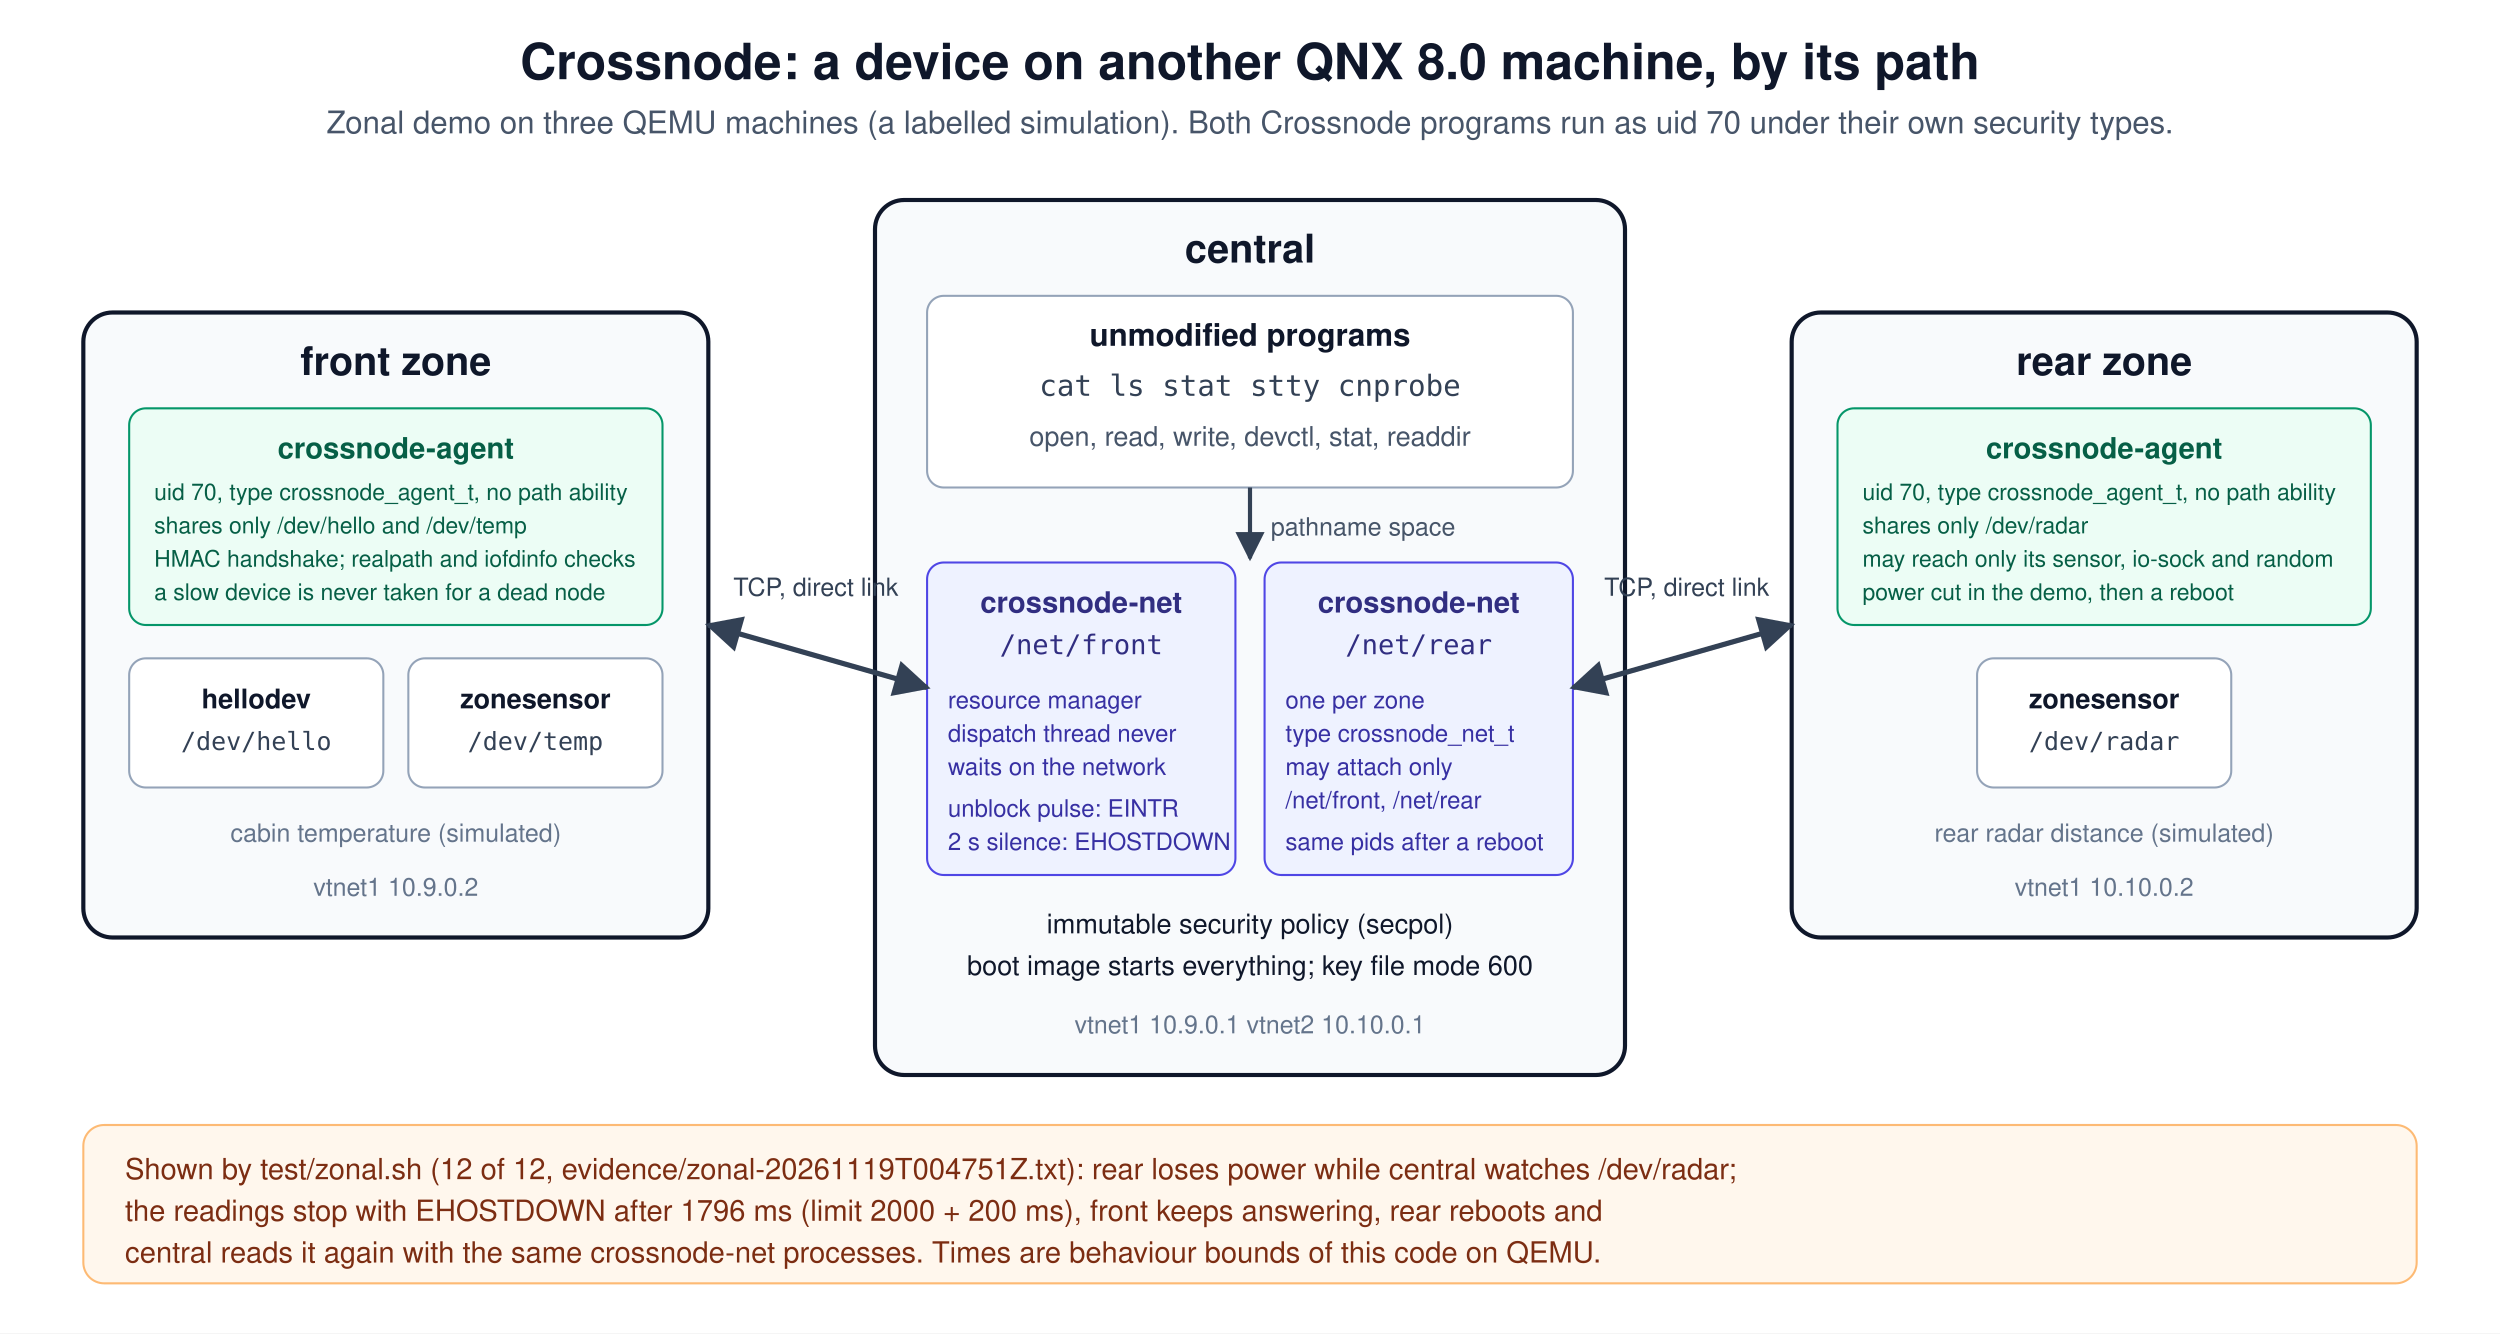
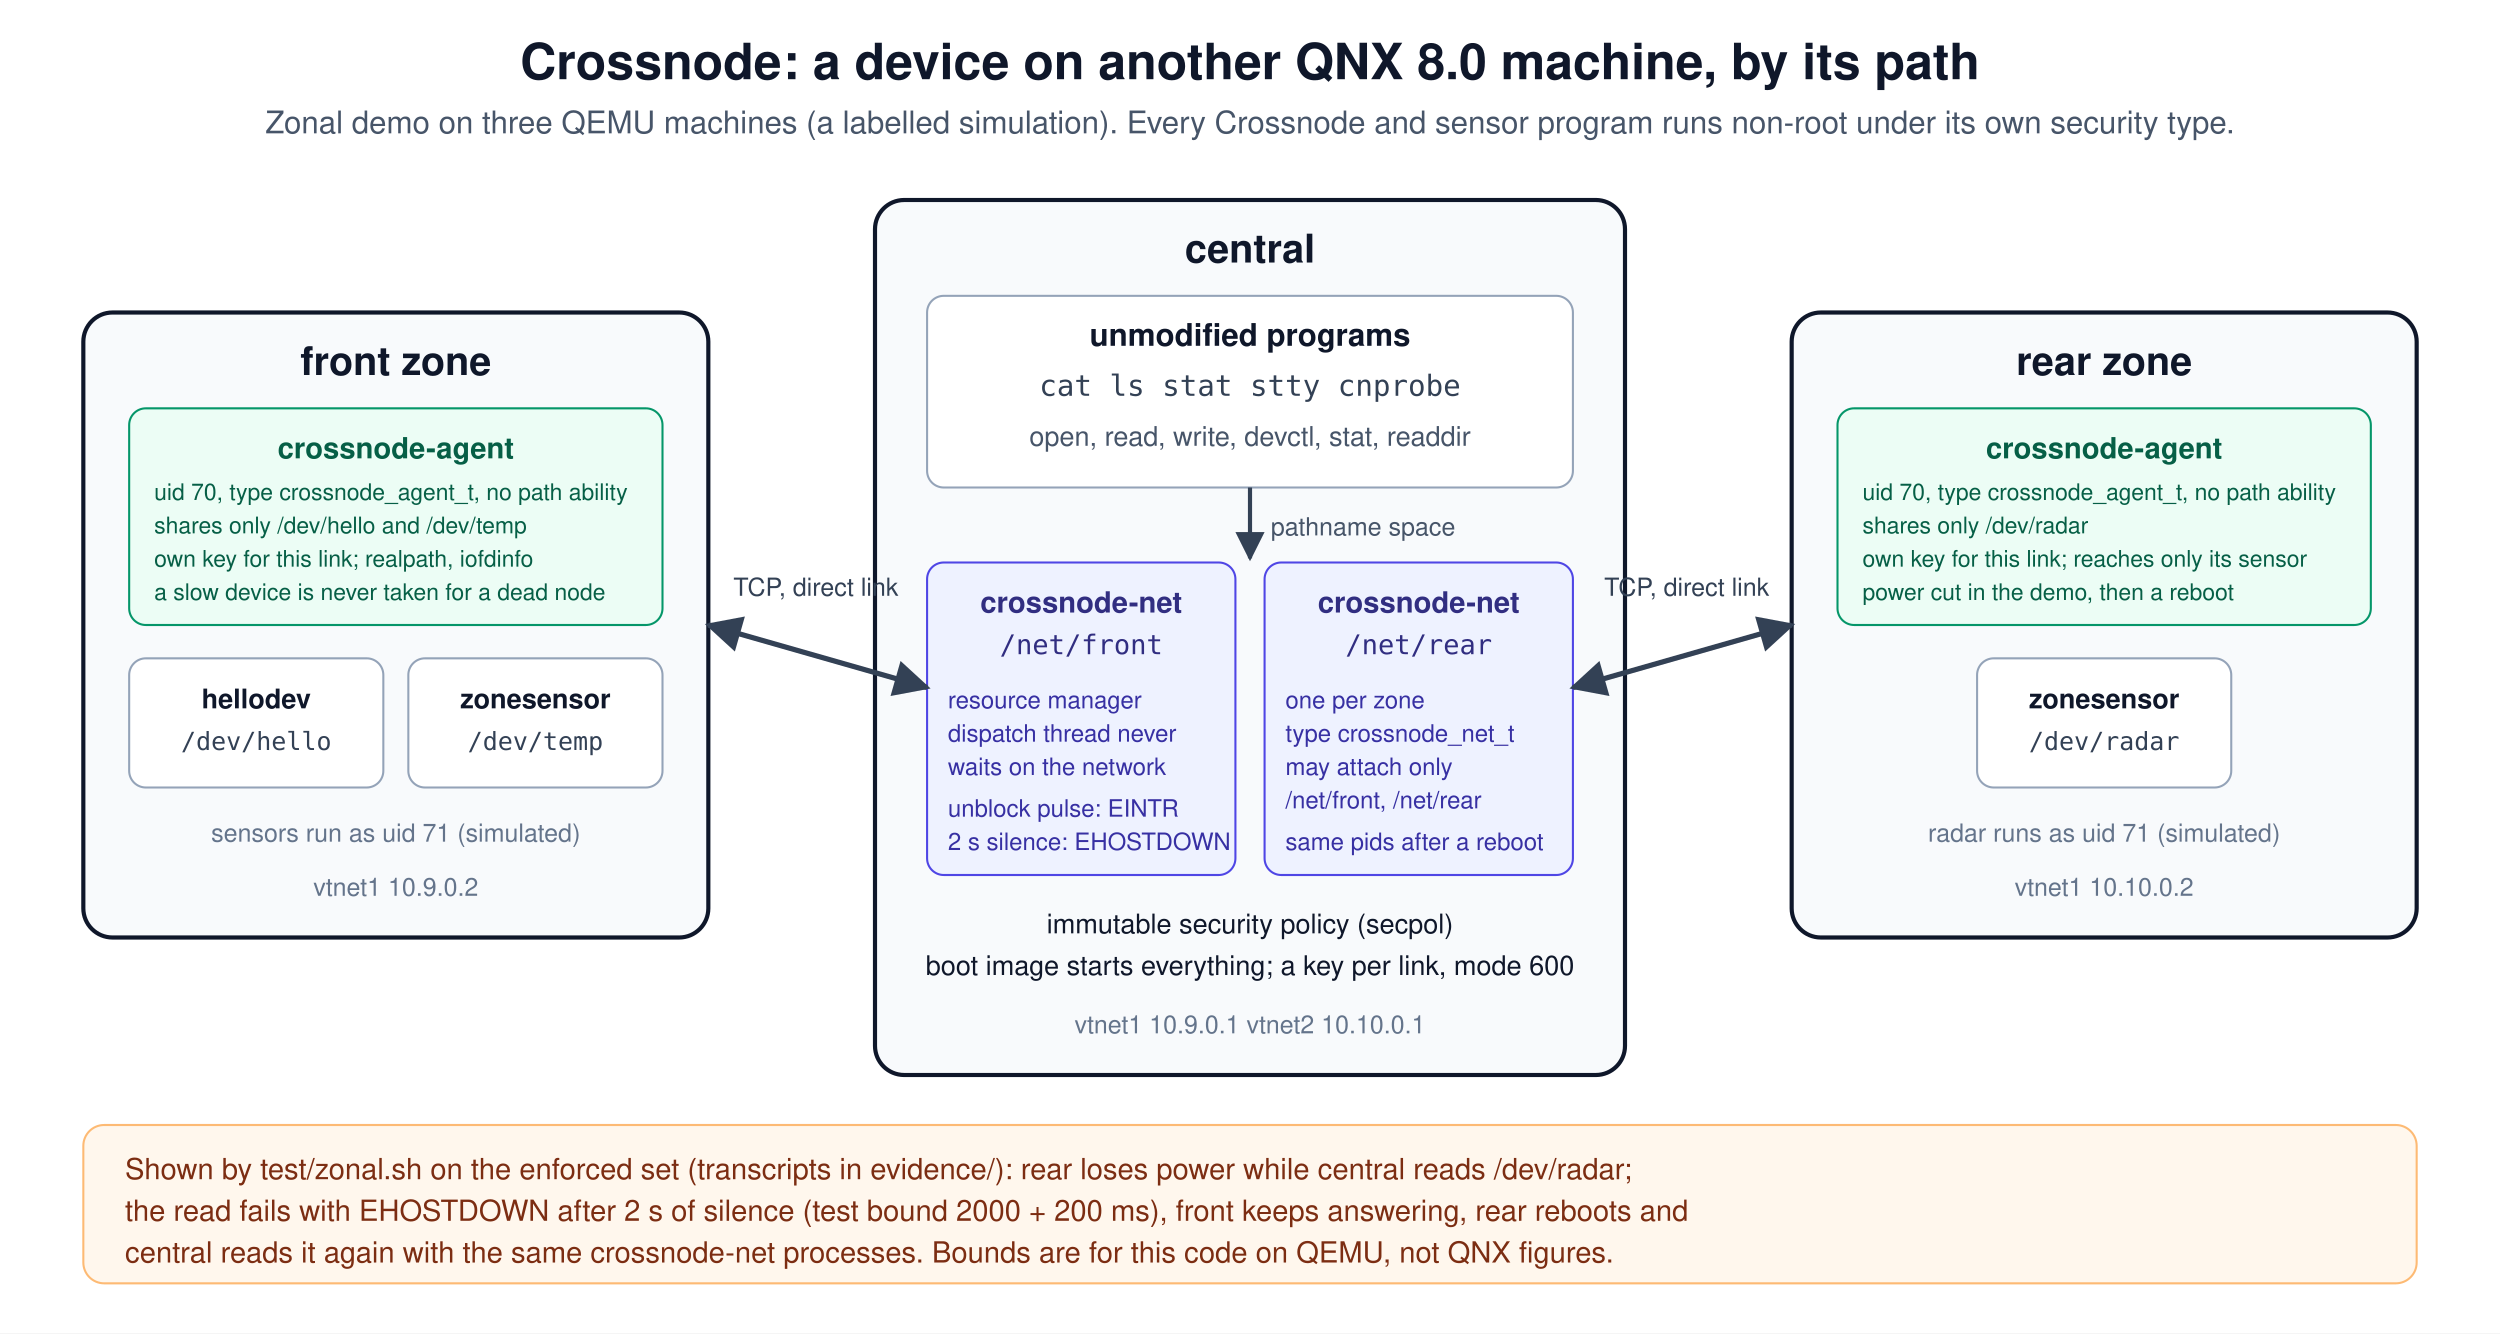
<svg xmlns="http://www.w3.org/2000/svg" viewBox="0 0 1200 640" width="1200" height="640" font-family="Helvetica, Arial, sans-serif">
  <defs>
    <marker id="arrow" viewBox="0 0 10 10" refX="9" refY="5" markerWidth="7" markerHeight="7" orient="auto-start-reverse">
      <path d="M0,0 L10,5 L0,10 z" fill="#334155" />
    </marker>
  </defs>
  <rect x="0" y="0" width="1200" height="640" fill="#ffffff" />
  <text x="600" y="38" text-anchor="middle" font-size="24" font-weight="700" fill="#0f172a">Crossnode: a device on another QNX 8.0 machine, by its path</text>
-   <text x="600" y="64" text-anchor="middle" font-size="15" fill="#475569">Zonal demo on three QEMU machines (a labelled simulation). Both Crossnode programs run as uid 70 under their own security types.</text>
+   <text x="600" y="64" text-anchor="middle" font-size="15" fill="#475569">Zonal demo on three QEMU machines (a labelled simulation). Every Crossnode and sensor program runs non-root under its own security type.</text>
  <rect x="420" y="96" width="360" height="420" rx="14" fill="#f8fafc" stroke="#0f172a" stroke-width="2" />
  <text x="600" y="126" text-anchor="middle" font-size="19" font-weight="700" fill="#0f172a">central</text>
  <rect x="445" y="142" width="310" height="92" rx="8" fill="#ffffff" stroke="#94a3b8" />
  <text x="600" y="166" text-anchor="middle" font-size="15" font-weight="700" fill="#0f172a">unmodified programs</text>
  <text x="600" y="190" text-anchor="middle" font-size="14" fill="#334155" font-family="Menlo, monospace">cat  ls  stat  stty  cnprobe</text>
  <text x="600" y="214" text-anchor="middle" font-size="13" fill="#475569">open, read, write, devctl, stat, readdir</text>
  <line x1="600" y1="234" x2="600" y2="268" stroke="#334155" stroke-width="2" marker-end="url(#arrow)" />
  <text x="610" y="257" font-size="12" fill="#475569">pathname space</text>
  <rect x="445" y="270" width="148" height="150" rx="8" fill="#eef2ff" stroke="#4f46e5" />
  <text x="519" y="294" text-anchor="middle" font-size="14" font-weight="700" fill="#312e81">crossnode-net</text>
  <text x="519" y="314" text-anchor="middle" font-size="13" fill="#312e81" font-family="Menlo, monospace">/net/front</text>
  <rect x="607" y="270" width="148" height="150" rx="8" fill="#eef2ff" stroke="#4f46e5" />
  <text x="681" y="294" text-anchor="middle" font-size="14" font-weight="700" fill="#312e81">crossnode-net</text>
  <text x="681" y="314" text-anchor="middle" font-size="13" fill="#312e81" font-family="Menlo, monospace">/net/rear</text>
  <g font-size="11.5" fill="#3730a3">
    <text x="455" y="340">resource manager</text>
    <text x="455" y="356">dispatch thread never</text>
    <text x="455" y="372">waits on the network</text>
    <text x="455" y="392">unblock pulse: EINTR</text>
    <text x="455" y="408">2 s silence: EHOSTDOWN</text>
    <text x="617" y="340">one per zone</text>
    <text x="617" y="356">type crossnode_net_t</text>
    <text x="617" y="372">may attach only</text>
    <text x="617" y="388">/net/front, /net/rear</text>
    <text x="617" y="408">same pids after a reboot</text>
  </g>
  <text x="600" y="448" text-anchor="middle" font-size="13" fill="#0f172a">immutable security policy (secpol)</text>
-   <text x="600" y="468" text-anchor="middle" font-size="13" fill="#0f172a">boot image starts everything; key file mode 600</text>
+   <text x="600" y="468" text-anchor="middle" font-size="13" fill="#0f172a">boot image starts everything; a key per link, mode 600</text>
  <text x="600" y="496" text-anchor="middle" font-size="12" fill="#64748b">vtnet1 10.9.0.1           vtnet2 10.10.0.1</text>
  <rect x="40" y="150" width="300" height="300" rx="14" fill="#f8fafc" stroke="#0f172a" stroke-width="2" />
  <text x="190" y="180" text-anchor="middle" font-size="19" font-weight="700" fill="#0f172a">front zone</text>
  <rect x="62" y="196" width="256" height="104" rx="8" fill="#ecfdf5" stroke="#059669" />
  <text x="190" y="220" text-anchor="middle" font-size="14" font-weight="700" fill="#065f46">crossnode-agent</text>
  <g font-size="11" fill="#065f46">
    <text x="74" y="240">uid 70, type crossnode_agent_t, no path ability</text>
    <text x="74" y="256">shares only /dev/hello and /dev/temp</text>
-     <text x="74" y="272">HMAC handshake; realpath and iofdinfo checks</text>
+     <text x="74" y="272">own key for this link; realpath, iofdinfo</text>
    <text x="74" y="288">a slow device is never taken for a dead node</text>
  </g>
  <rect x="62" y="316" width="122" height="62" rx="8" fill="#ffffff" stroke="#94a3b8" />
  <text x="123" y="340" text-anchor="middle" font-size="13" font-weight="700" fill="#0f172a">hellodev</text>
  <text x="123" y="360" text-anchor="middle" font-size="12" fill="#334155" font-family="Menlo, monospace">/dev/hello</text>
  <rect x="196" y="316" width="122" height="62" rx="8" fill="#ffffff" stroke="#94a3b8" />
  <text x="257" y="340" text-anchor="middle" font-size="13" font-weight="700" fill="#0f172a">zonesensor</text>
  <text x="257" y="360" text-anchor="middle" font-size="12" fill="#334155" font-family="Menlo, monospace">/dev/temp</text>
-   <text x="190" y="404" text-anchor="middle" font-size="12" fill="#64748b">cabin temperature (simulated)</text>
+   <text x="190" y="404" text-anchor="middle" font-size="12" fill="#64748b">sensors run as uid 71 (simulated)</text>
  <text x="190" y="430" text-anchor="middle" font-size="12" fill="#64748b">vtnet1 10.9.0.2</text>
  <rect x="860" y="150" width="300" height="300" rx="14" fill="#f8fafc" stroke="#0f172a" stroke-width="2" />
  <text x="1010" y="180" text-anchor="middle" font-size="19" font-weight="700" fill="#0f172a">rear zone</text>
  <rect x="882" y="196" width="256" height="104" rx="8" fill="#ecfdf5" stroke="#059669" />
  <text x="1010" y="220" text-anchor="middle" font-size="14" font-weight="700" fill="#065f46">crossnode-agent</text>
  <g font-size="11" fill="#065f46">
    <text x="894" y="240">uid 70, type crossnode_agent_t, no path ability</text>
    <text x="894" y="256">shares only /dev/radar</text>
-     <text x="894" y="272">may reach only its sensor, io-sock and random</text>
+     <text x="894" y="272">own key for this link; reaches only its sensor</text>
    <text x="894" y="288">power cut in the demo, then a reboot</text>
  </g>
  <rect x="949" y="316" width="122" height="62" rx="8" fill="#ffffff" stroke="#94a3b8" />
  <text x="1010" y="340" text-anchor="middle" font-size="13" font-weight="700" fill="#0f172a">zonesensor</text>
  <text x="1010" y="360" text-anchor="middle" font-size="12" fill="#334155" font-family="Menlo, monospace">/dev/radar</text>
-   <text x="1010" y="404" text-anchor="middle" font-size="12" fill="#64748b">rear radar distance (simulated)</text>
+   <text x="1010" y="404" text-anchor="middle" font-size="12" fill="#64748b">radar runs as uid 71 (simulated)</text>
  <text x="1010" y="430" text-anchor="middle" font-size="12" fill="#64748b">vtnet1 10.10.0.2</text>
  <line x1="340" y1="300" x2="445" y2="330" stroke="#334155" stroke-width="2.5" marker-start="url(#arrow)" marker-end="url(#arrow)" />
  <text x="352" y="286" font-size="12" fill="#334155">TCP, direct link</text>
  <line x1="860" y1="300" x2="755" y2="330" stroke="#334155" stroke-width="2.5" marker-start="url(#arrow)" marker-end="url(#arrow)" />
  <text x="770" y="286" font-size="12" fill="#334155">TCP, direct link</text>
  <rect x="40" y="540" width="1120" height="76" rx="10" fill="#fff7ed" stroke="#fdba74" />
-   <text x="60" y="566" font-size="14" fill="#7c2d12">Shown by test/zonal.sh (12 of 12, evidence/zonal-20261119T004751Z.txt): rear loses power while central watches /dev/radar;</text>
-   <text x="60" y="586" font-size="14" fill="#7c2d12">the readings stop with EHOSTDOWN after 1796 ms (limit 2000 + 200 ms), front keeps answering, rear reboots and</text>
-   <text x="60" y="606" font-size="14" fill="#7c2d12">central reads it again with the same crossnode-net processes. Times are behaviour bounds of this code on QEMU.</text>
+   <text x="60" y="566" font-size="14" fill="#7c2d12">Shown by test/zonal.sh on the enforced set (transcripts in evidence/): rear loses power while central reads /dev/radar;</text>
+   <text x="60" y="586" font-size="14" fill="#7c2d12">the read fails with EHOSTDOWN after 2 s of silence (test bound 2000 + 200 ms), front keeps answering, rear reboots and</text>
+   <text x="60" y="606" font-size="14" fill="#7c2d12">central reads it again with the same crossnode-net processes. Bounds are for this code on QEMU, not QNX figures.</text>
</svg>
